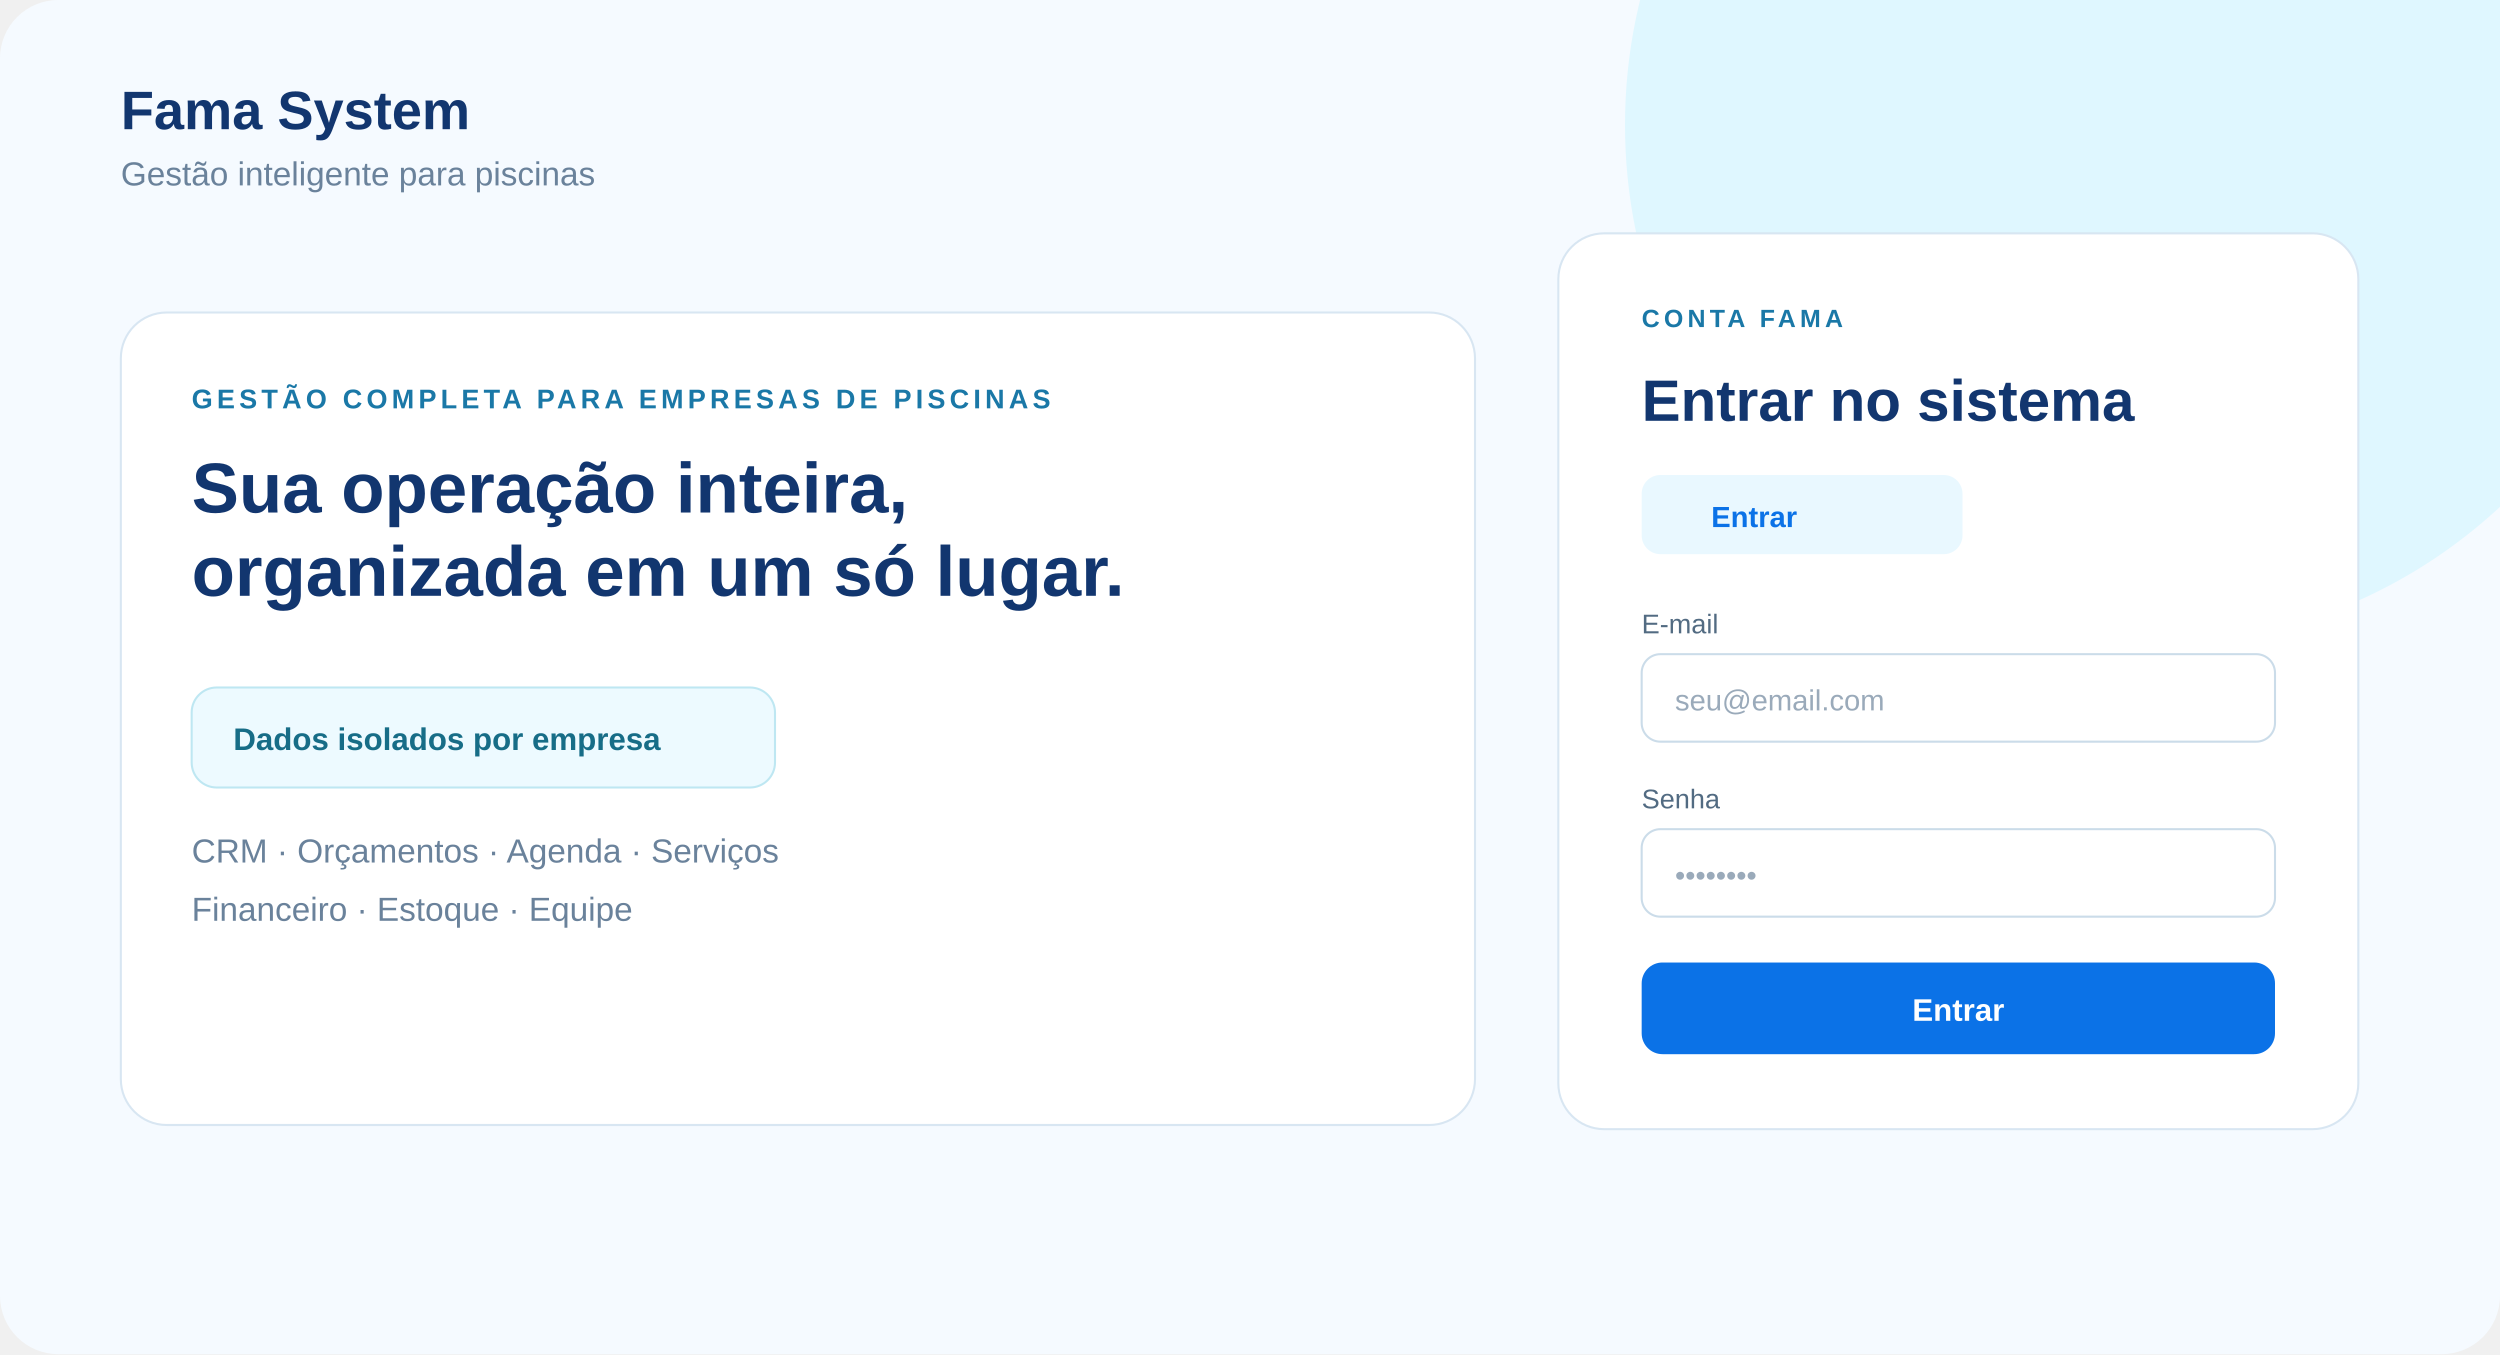
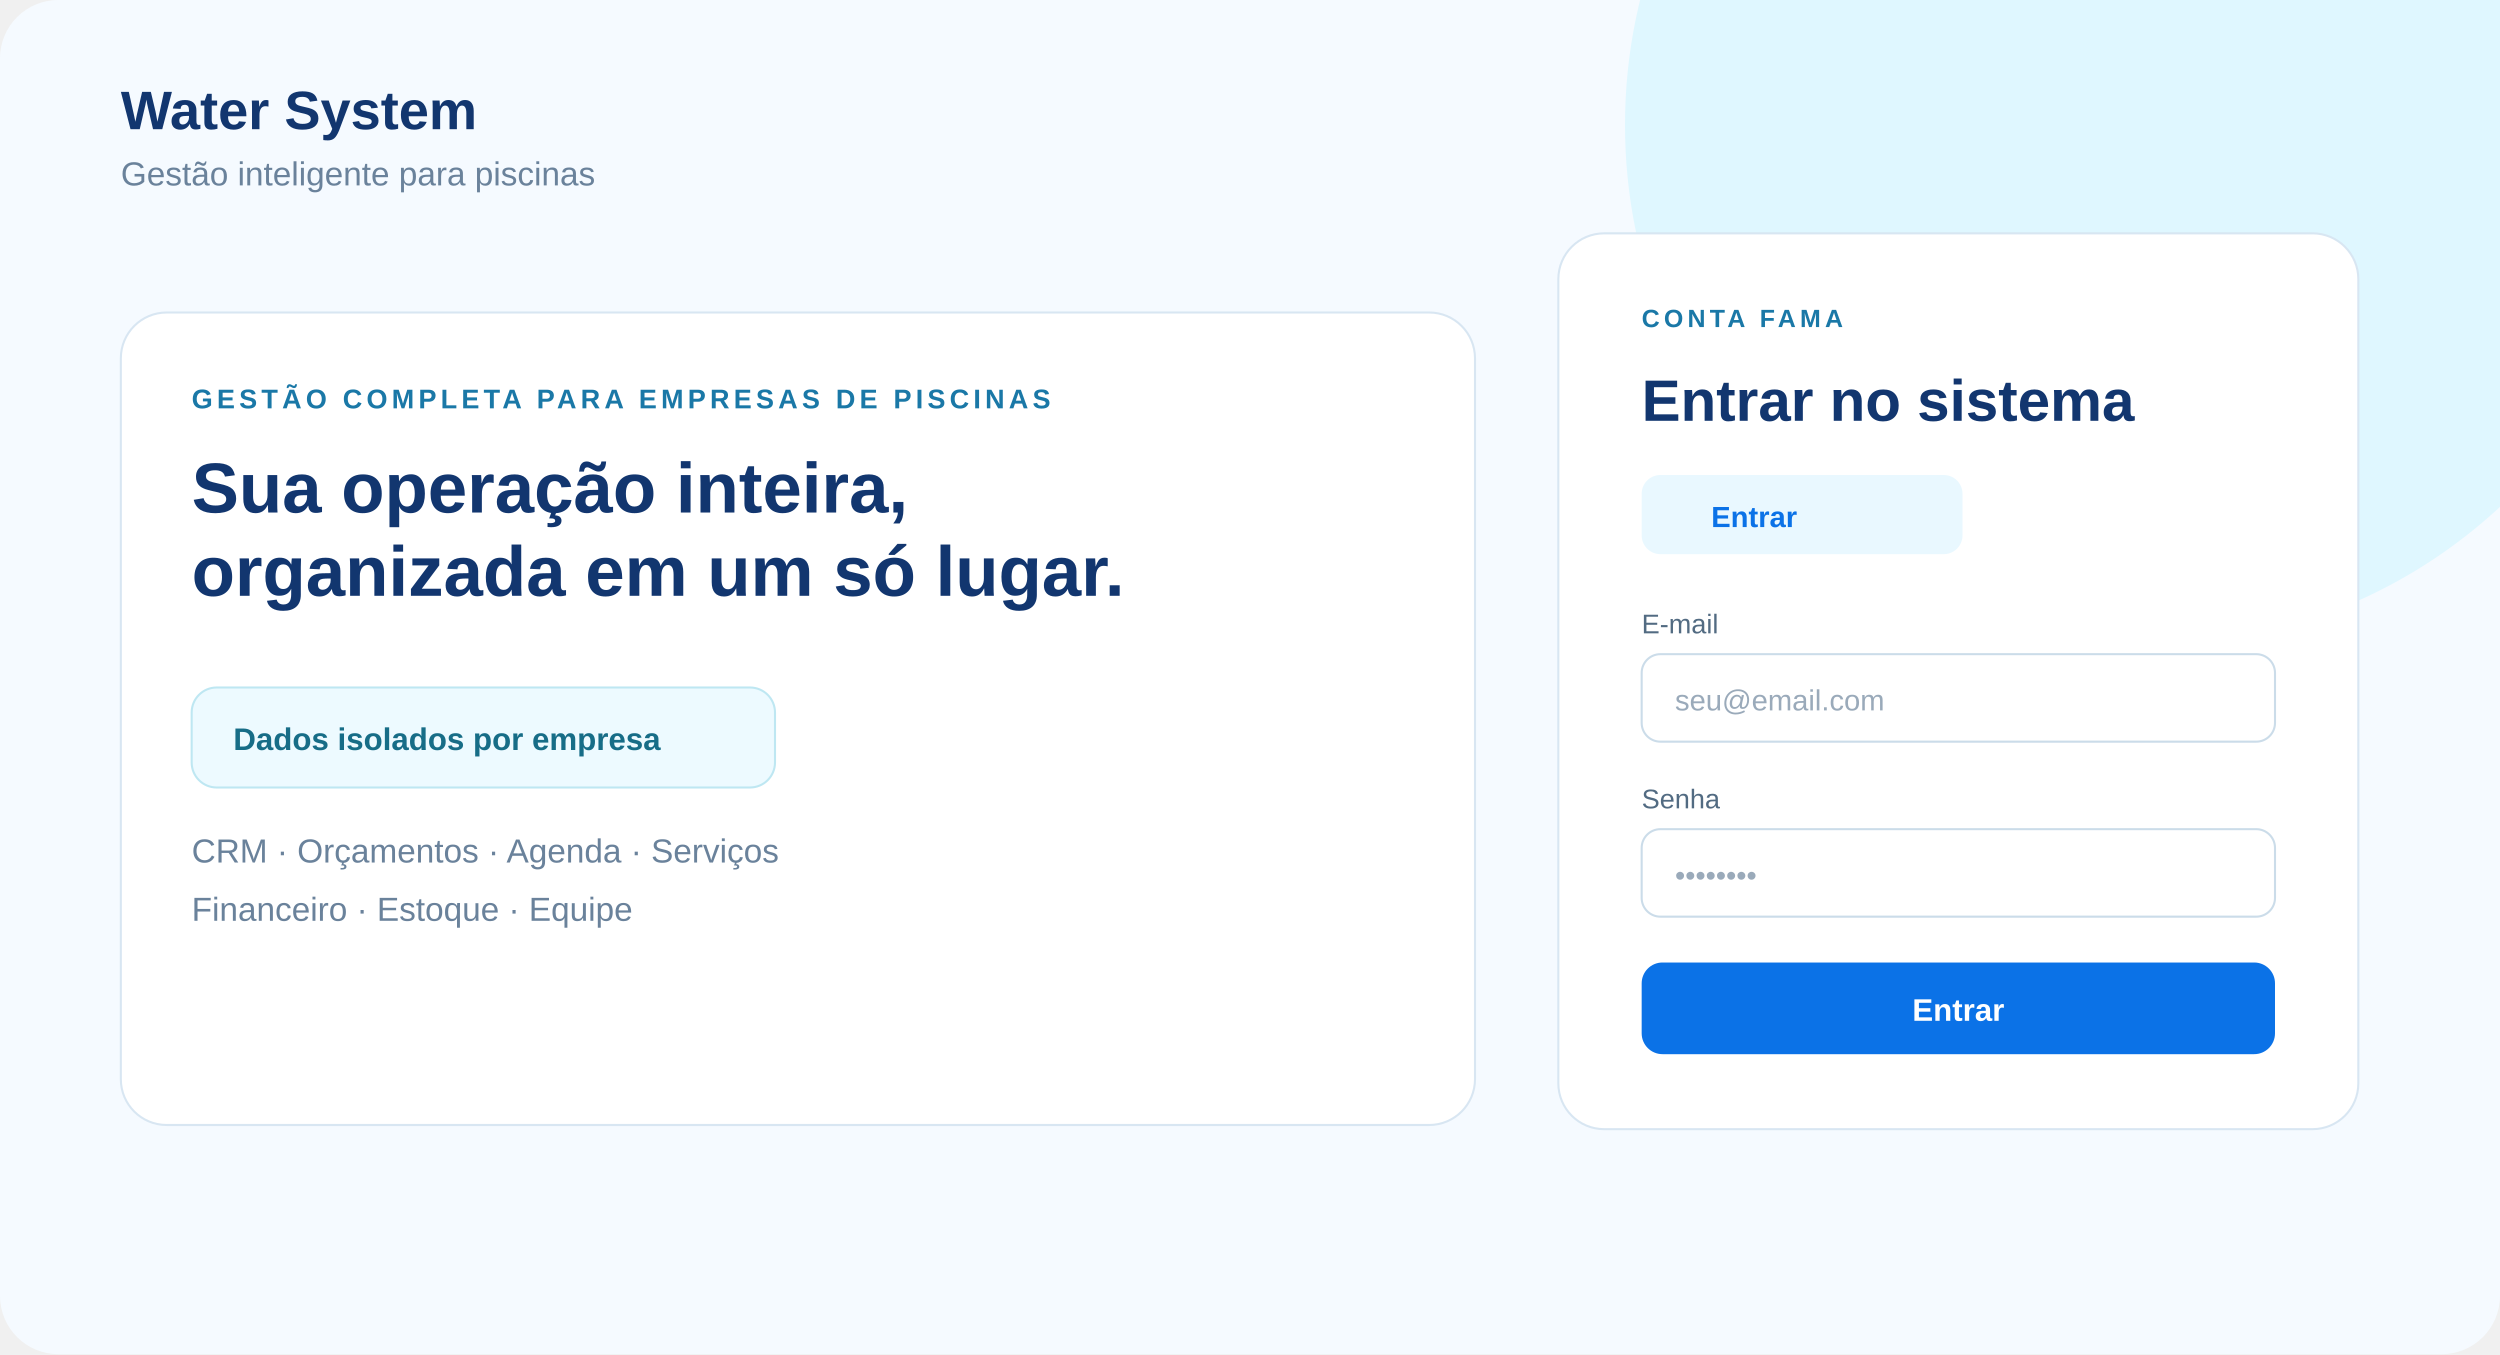
<svg xmlns="http://www.w3.org/2000/svg" viewBox="0 0 1200 650" role="img" aria-labelledby="title desc">
  <rect width="1200" height="650" rx="28" fill="#f5faff" />
  <circle cx="1030" cy="60" r="250" fill="#dff7ff" />
-   <text x="58" y="62" fill="#12366f" font-family="Arial,sans-serif" font-size="26" font-weight="800">Fama System</text>
+   <text x="58" y="62" fill="#12366f" font-family="Arial,sans-serif" font-size="26" font-weight="800">Water System</text>
  <text x="58" y="89" fill="#6a829b" font-family="Arial,sans-serif" font-size="16">Gestão inteligente para piscinas</text>
  <rect x="58" y="150" width="650" height="390" rx="22" fill="#ffffff" stroke="#d8e6f2" />
  <text x="92" y="196" fill="#1a78a7" font-family="Arial,sans-serif" font-size="13" font-weight="800" letter-spacing="2">GESTÃO COMPLETA PARA EMPRESAS DE PISCINAS</text>
  <text x="92" y="246" fill="#12366f" font-family="Arial,sans-serif" font-size="34" font-weight="800">Sua operação inteira,</text>
  <text x="92" y="286" fill="#12366f" font-family="Arial,sans-serif" font-size="34" font-weight="800">organizada em um só lugar.</text>
  <rect x="92" y="330" width="280" height="48" rx="12" fill="#edfaff" stroke="#bee7f2" />
  <text x="112" y="360" fill="#176d87" font-family="Arial,sans-serif" font-size="15" font-weight="700">Dados isolados por empresa</text>
  <text x="92" y="414" fill="#6a829b" font-family="Arial,sans-serif" font-size="16">CRM · Orçamentos · Agenda · Serviços</text>
  <text x="92" y="442" fill="#6a829b" font-family="Arial,sans-serif" font-size="16">Financeiro · Estoque · Equipe</text>
  <rect x="748" y="112" width="384" height="430" rx="22" fill="#ffffff" stroke="#d8e6f2" />
  <text x="788" y="157" fill="#1a78a7" font-family="Arial,sans-serif" font-size="12" font-weight="800" letter-spacing="2">CONTA FAMA</text>
  <text x="788" y="202" fill="#12366f" font-family="Arial,sans-serif" font-size="28" font-weight="800">Entrar no sistema</text>
  <rect x="788" y="228" width="154" height="38" rx="9" fill="#e9f8ff" />
  <text x="842" y="253" fill="#0b72e7" font-family="Arial,sans-serif" font-size="14" font-weight="700" text-anchor="middle">Entrar</text>
  <text x="788" y="304" fill="#526b82" font-family="Arial,sans-serif" font-size="13">E-mail</text>
  <rect x="788" y="314" width="304" height="42" rx="9" fill="#fff" stroke="#cbdce9" />
  <text x="804" y="341" fill="#9aaaba" font-family="Arial,sans-serif" font-size="14">seu@email.com</text>
  <text x="788" y="388" fill="#526b82" font-family="Arial,sans-serif" font-size="13">Senha</text>
  <rect x="788" y="398" width="304" height="42" rx="9" fill="#fff" stroke="#cbdce9" />
  <text x="804" y="425" fill="#9aaaba" font-family="Arial,sans-serif" font-size="14">••••••••</text>
  <rect x="788" y="462" width="304" height="44" rx="10" fill="#0b72e7" />
  <text x="940" y="490" fill="#fff" font-family="Arial,sans-serif" font-size="15" font-weight="800" text-anchor="middle">Entrar</text>
</svg>
